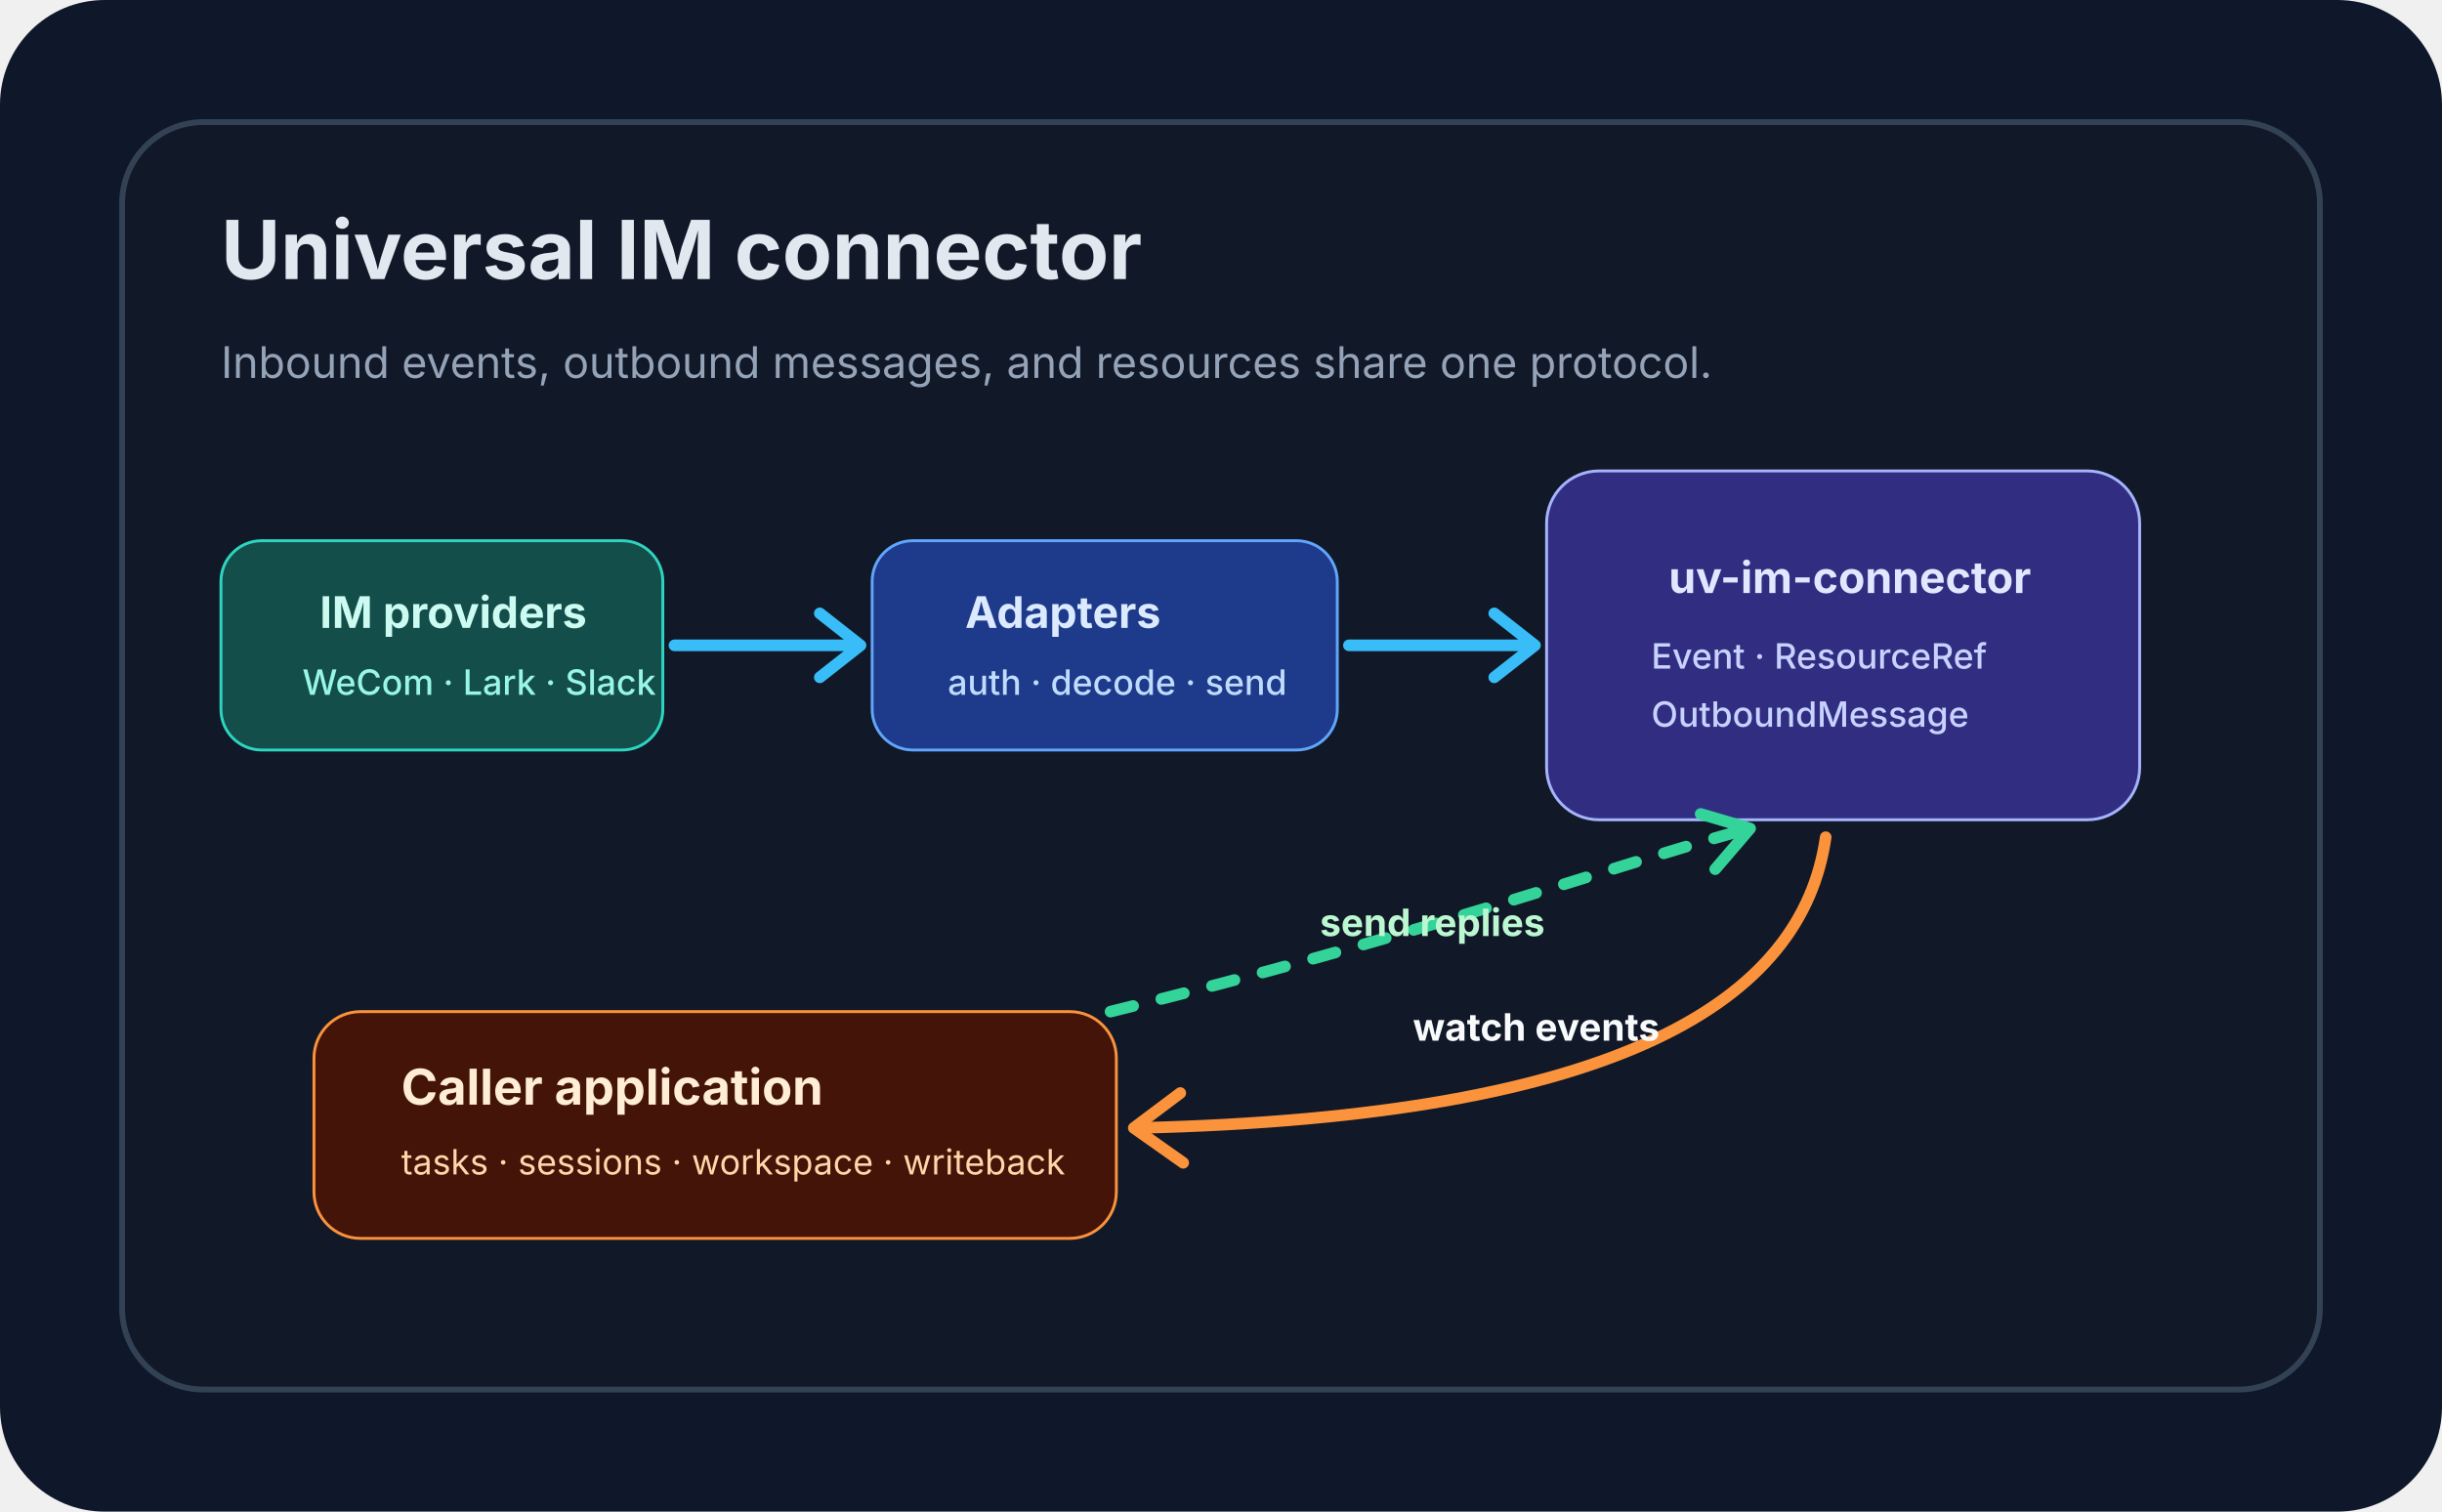
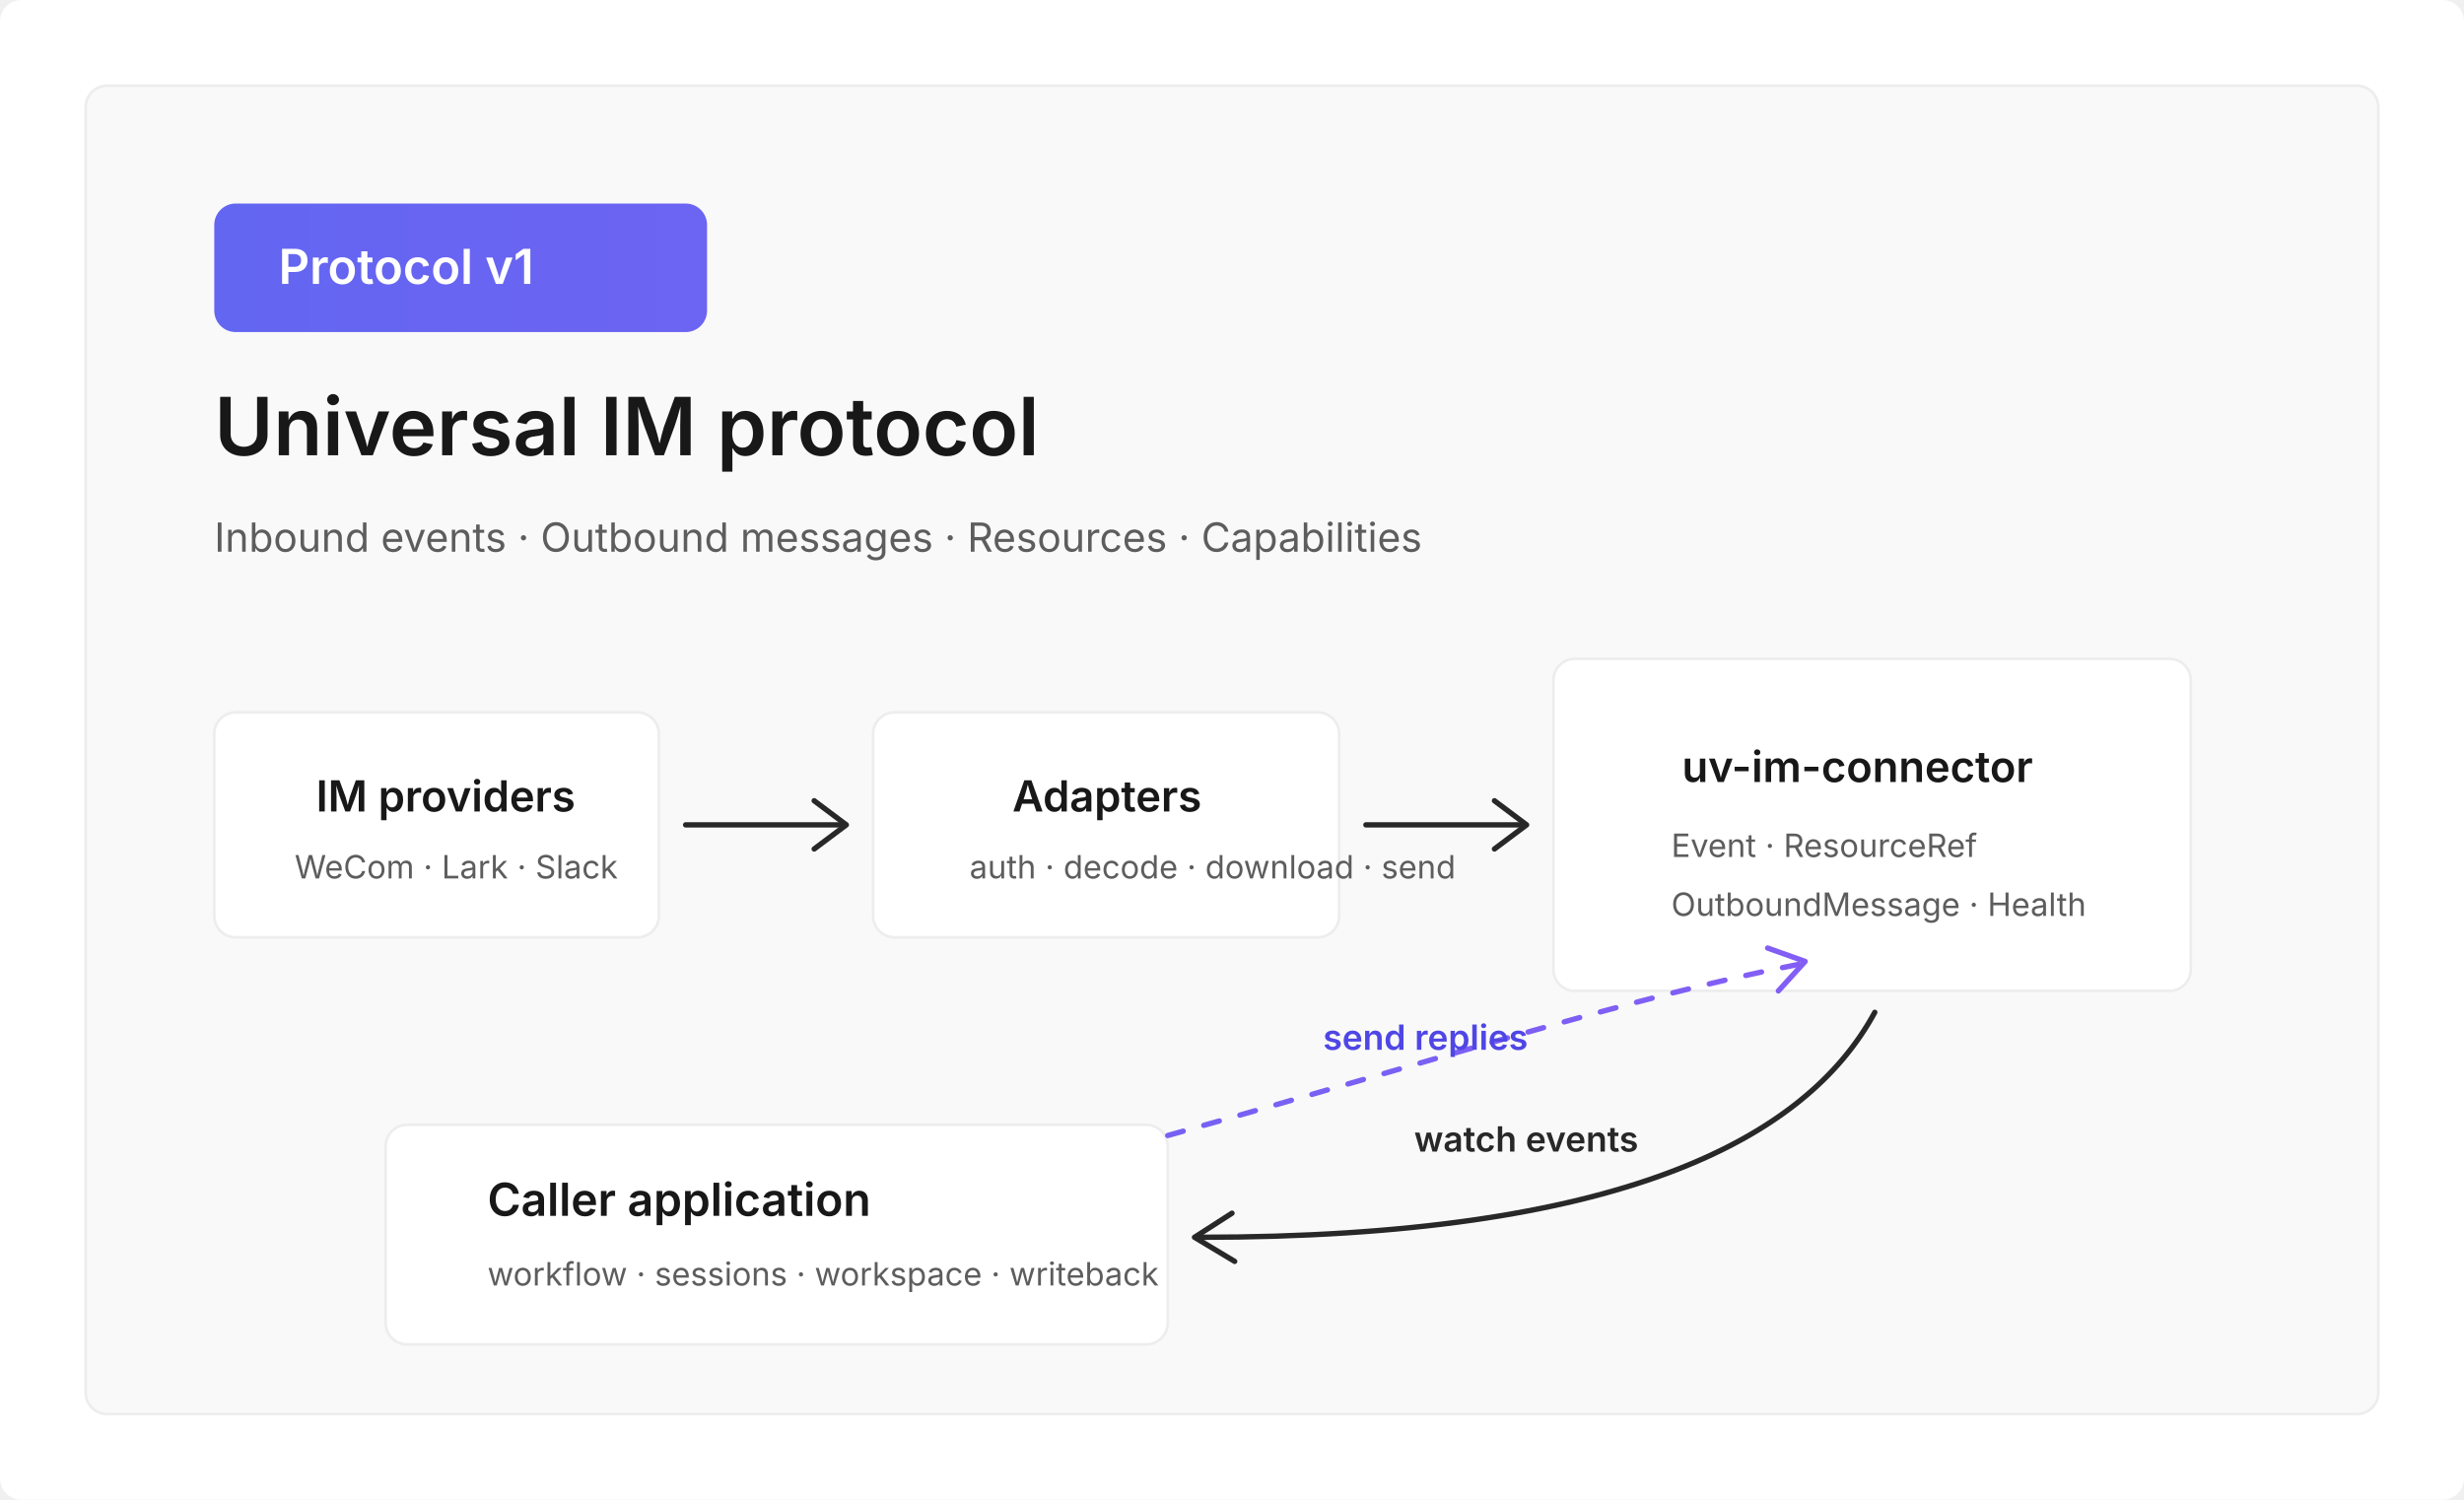
- <svg xmlns="http://www.w3.org/2000/svg" width="840" height="520" viewBox="0 0 840 520" fill="none" role="img" aria-labelledby="title desc">
-   <rect width="840" height="520" rx="36" fill="#0f172a" />
-   <rect x="42" y="42" width="756" height="436" rx="28" fill="#111827" stroke="#334155" stroke-width="2" />
-   <text x="76" y="96" fill="#e2e8f0" font-family="Inter, Arial, sans-serif" font-size="28" font-weight="700">Universal IM connector</text>
-   <text x="76" y="130" fill="#94a3b8" font-family="Inter, Arial, sans-serif" font-size="15">Inbound events, outbound messages, and resources share one protocol.</text>
-   <g font-family="Inter, Arial, sans-serif" font-size="15" font-weight="700">
-     <rect x="76" y="186" width="152" height="72" rx="14" fill="#134e4a" stroke="#2dd4bf" />
-     <text x="110" y="216" fill="#ccfbf1">IM providers</text>
-     <text x="104" y="239" fill="#99f6e4" font-size="12" font-weight="500">WeCom · Lark · Slack</text>
-     <rect x="300" y="186" width="160" height="72" rx="14" fill="#1e3a8a" stroke="#60a5fa" />
-     <text x="332" y="216" fill="#dbeafe">Adapters</text>
-     <text x="326" y="239" fill="#bfdbfe" font-size="12" font-weight="500">auth · decode · send</text>
-     <rect x="532" y="162" width="204" height="120" rx="18" fill="#312e81" stroke="#a5b4fc" />
-     <text x="574" y="204" fill="#e0e7ff">uv-im-connector</text>
-     <text x="568" y="230" fill="#c7d2fe" font-size="12" font-weight="500">Event · ResourceRef</text>
-     <text x="568" y="250" fill="#c7d2fe" font-size="12" font-weight="500">OutboundMessage</text>
+ <svg xmlns="http://www.w3.org/2000/svg" width="920" height="560" viewBox="0 0 920 560" fill="none" role="img" aria-labelledby="title desc">
+   <defs>
+     <linearGradient id="accent" x1="88" y1="78" x2="828" y2="78" gradientUnits="userSpaceOnUse">
+       <stop stop-color="#6366f1" />
+       <stop offset="1" stop-color="#8b5cf6" />
+     </linearGradient>
+   </defs>
+   <rect width="920" height="560" rx="8" fill="#ffffff" />
+   <rect x="32" y="32" width="856" height="496" rx="8" fill="#f9f9f9" stroke="#ededed" />
+   <rect x="80" y="76" width="184" height="48" rx="8" fill="url(#accent)" />
+   <text x="104" y="106" fill="#ffffff" font-family="Inter, Arial, sans-serif" font-size="18" font-weight="600">Protocol v1</text>
+   <text x="80" y="170" fill="#181818" font-family="Inter, Arial, sans-serif" font-size="30" font-weight="600">Universal IM protocol</text>
+   <text x="80" y="206" fill="#5d5d5d" font-family="Inter, Arial, sans-serif" font-size="15">Inbound events · Outbound messages · Resources · Capabilities</text>
+   <g font-family="Inter, Arial, sans-serif">
+     <rect x="80" y="266" width="166" height="84" rx="8" fill="#ffffff" stroke="#ededed" />
+     <text x="118" y="303" fill="#181818" font-size="16" font-weight="600">IM providers</text>
+     <text x="110" y="328" fill="#5d5d5d" font-size="12">WeCom · Lark · Slack</text>
+     <rect x="326" y="266" width="174" height="84" rx="8" fill="#ffffff" stroke="#ededed" />
+     <text x="378" y="303" fill="#181818" font-size="16" font-weight="600">Adapters</text>
+     <text x="362" y="328" fill="#5d5d5d" font-size="12">auth · decode · download · send</text>
+     <rect x="580" y="246" width="238" height="124" rx="8" fill="#ffffff" stroke="#ededed" />
+     <text x="628" y="292" fill="#181818" font-size="16" font-weight="600">uv-im-connector</text>
+     <text x="624" y="320" fill="#5d5d5d" font-size="12">Event · ResourceRef</text>
+     <text x="624" y="342" fill="#5d5d5d" font-size="12">OutboundMessage · Health</text>
  </g>
-   <path d="M232 222H292" stroke="#38bdf8" stroke-width="4" stroke-linecap="round" />
-   <path d="M282 211L296 222L282 233" stroke="#38bdf8" stroke-width="4" stroke-linecap="round" stroke-linejoin="round" />
-   <path d="M464 222H524" stroke="#38bdf8" stroke-width="4" stroke-linecap="round" />
-   <path d="M514 211L528 222L514 233" stroke="#38bdf8" stroke-width="4" stroke-linecap="round" stroke-linejoin="round" />
-   <rect x="108" y="348" width="276" height="78" rx="16" fill="#431407" stroke="#fb923c" />
-   <text x="138" y="380" fill="#ffedd5" font-family="Inter, Arial, sans-serif" font-size="17" font-weight="700">Caller application</text>
-   <text x="138" y="404" fill="#fed7aa" font-family="Inter, Arial, sans-serif" font-size="12">tasks · sessions · workspace · writeback</text>
-   <path d="M628 288C620 344 558 384 392 388" stroke="#fb923c" stroke-width="4" stroke-linecap="round" />
-   <path d="M406 376L390 388L407 400" stroke="#fb923c" stroke-width="4" stroke-linecap="round" stroke-linejoin="round" />
-   <path d="M382 348C488 322 548 300 598 286" stroke="#34d399" stroke-width="4" stroke-linecap="round" stroke-dasharray="8 10" />
-   <path d="M585 280L602 285L590 299" stroke="#34d399" stroke-width="4" stroke-linecap="round" stroke-linejoin="round" />
-   <text x="486" y="358" fill="#f8fafc" font-family="Inter, Arial, sans-serif" font-size="13" font-weight="700">watch events</text>
-   <text x="454" y="322" fill="#bbf7d0" font-family="Inter, Arial, sans-serif" font-size="13" font-weight="700">send replies</text>
+   <path d="M256 308H314" stroke="#282828" stroke-width="2" stroke-linecap="round" />
+   <path d="M304 299L316 308L304 317" stroke="#282828" stroke-width="2" stroke-linecap="round" stroke-linejoin="round" />
+   <path d="M510 308H568" stroke="#282828" stroke-width="2" stroke-linecap="round" />
+   <path d="M558 299L570 308L558 317" stroke="#282828" stroke-width="2" stroke-linecap="round" stroke-linejoin="round" />
+   <rect x="144" y="420" width="292" height="82" rx="8" fill="#ffffff" stroke="#ededed" />
+   <text x="182" y="454" fill="#181818" font-family="Inter, Arial, sans-serif" font-size="17" font-weight="600">Caller application</text>
+   <text x="182" y="480" fill="#5d5d5d" font-family="Inter, Arial, sans-serif" font-size="12">workflow · sessions · workspace · writeback</text>
+   <path d="M700 378C674 426 604 462 448 462" stroke="#282828" stroke-width="2" stroke-linecap="round" />
+   <path d="M460 453L446 462L461 471" stroke="#282828" stroke-width="2" stroke-linecap="round" stroke-linejoin="round" />
+   <path d="M436 424C536 396 610 372 672 360" stroke="url(#accent)" stroke-width="2" stroke-linecap="round" stroke-dasharray="6 8" />
+   <path d="M660 354L674 359L664 370" stroke="url(#accent)" stroke-width="2" stroke-linecap="round" stroke-linejoin="round" />
+   <text x="528" y="430" fill="#282828" font-family="Inter, Arial, sans-serif" font-size="13" font-weight="600">watch events</text>
+   <text x="494" y="392" fill="#4f46e5" font-family="Inter, Arial, sans-serif" font-size="13" font-weight="600">send replies</text>
</svg>
